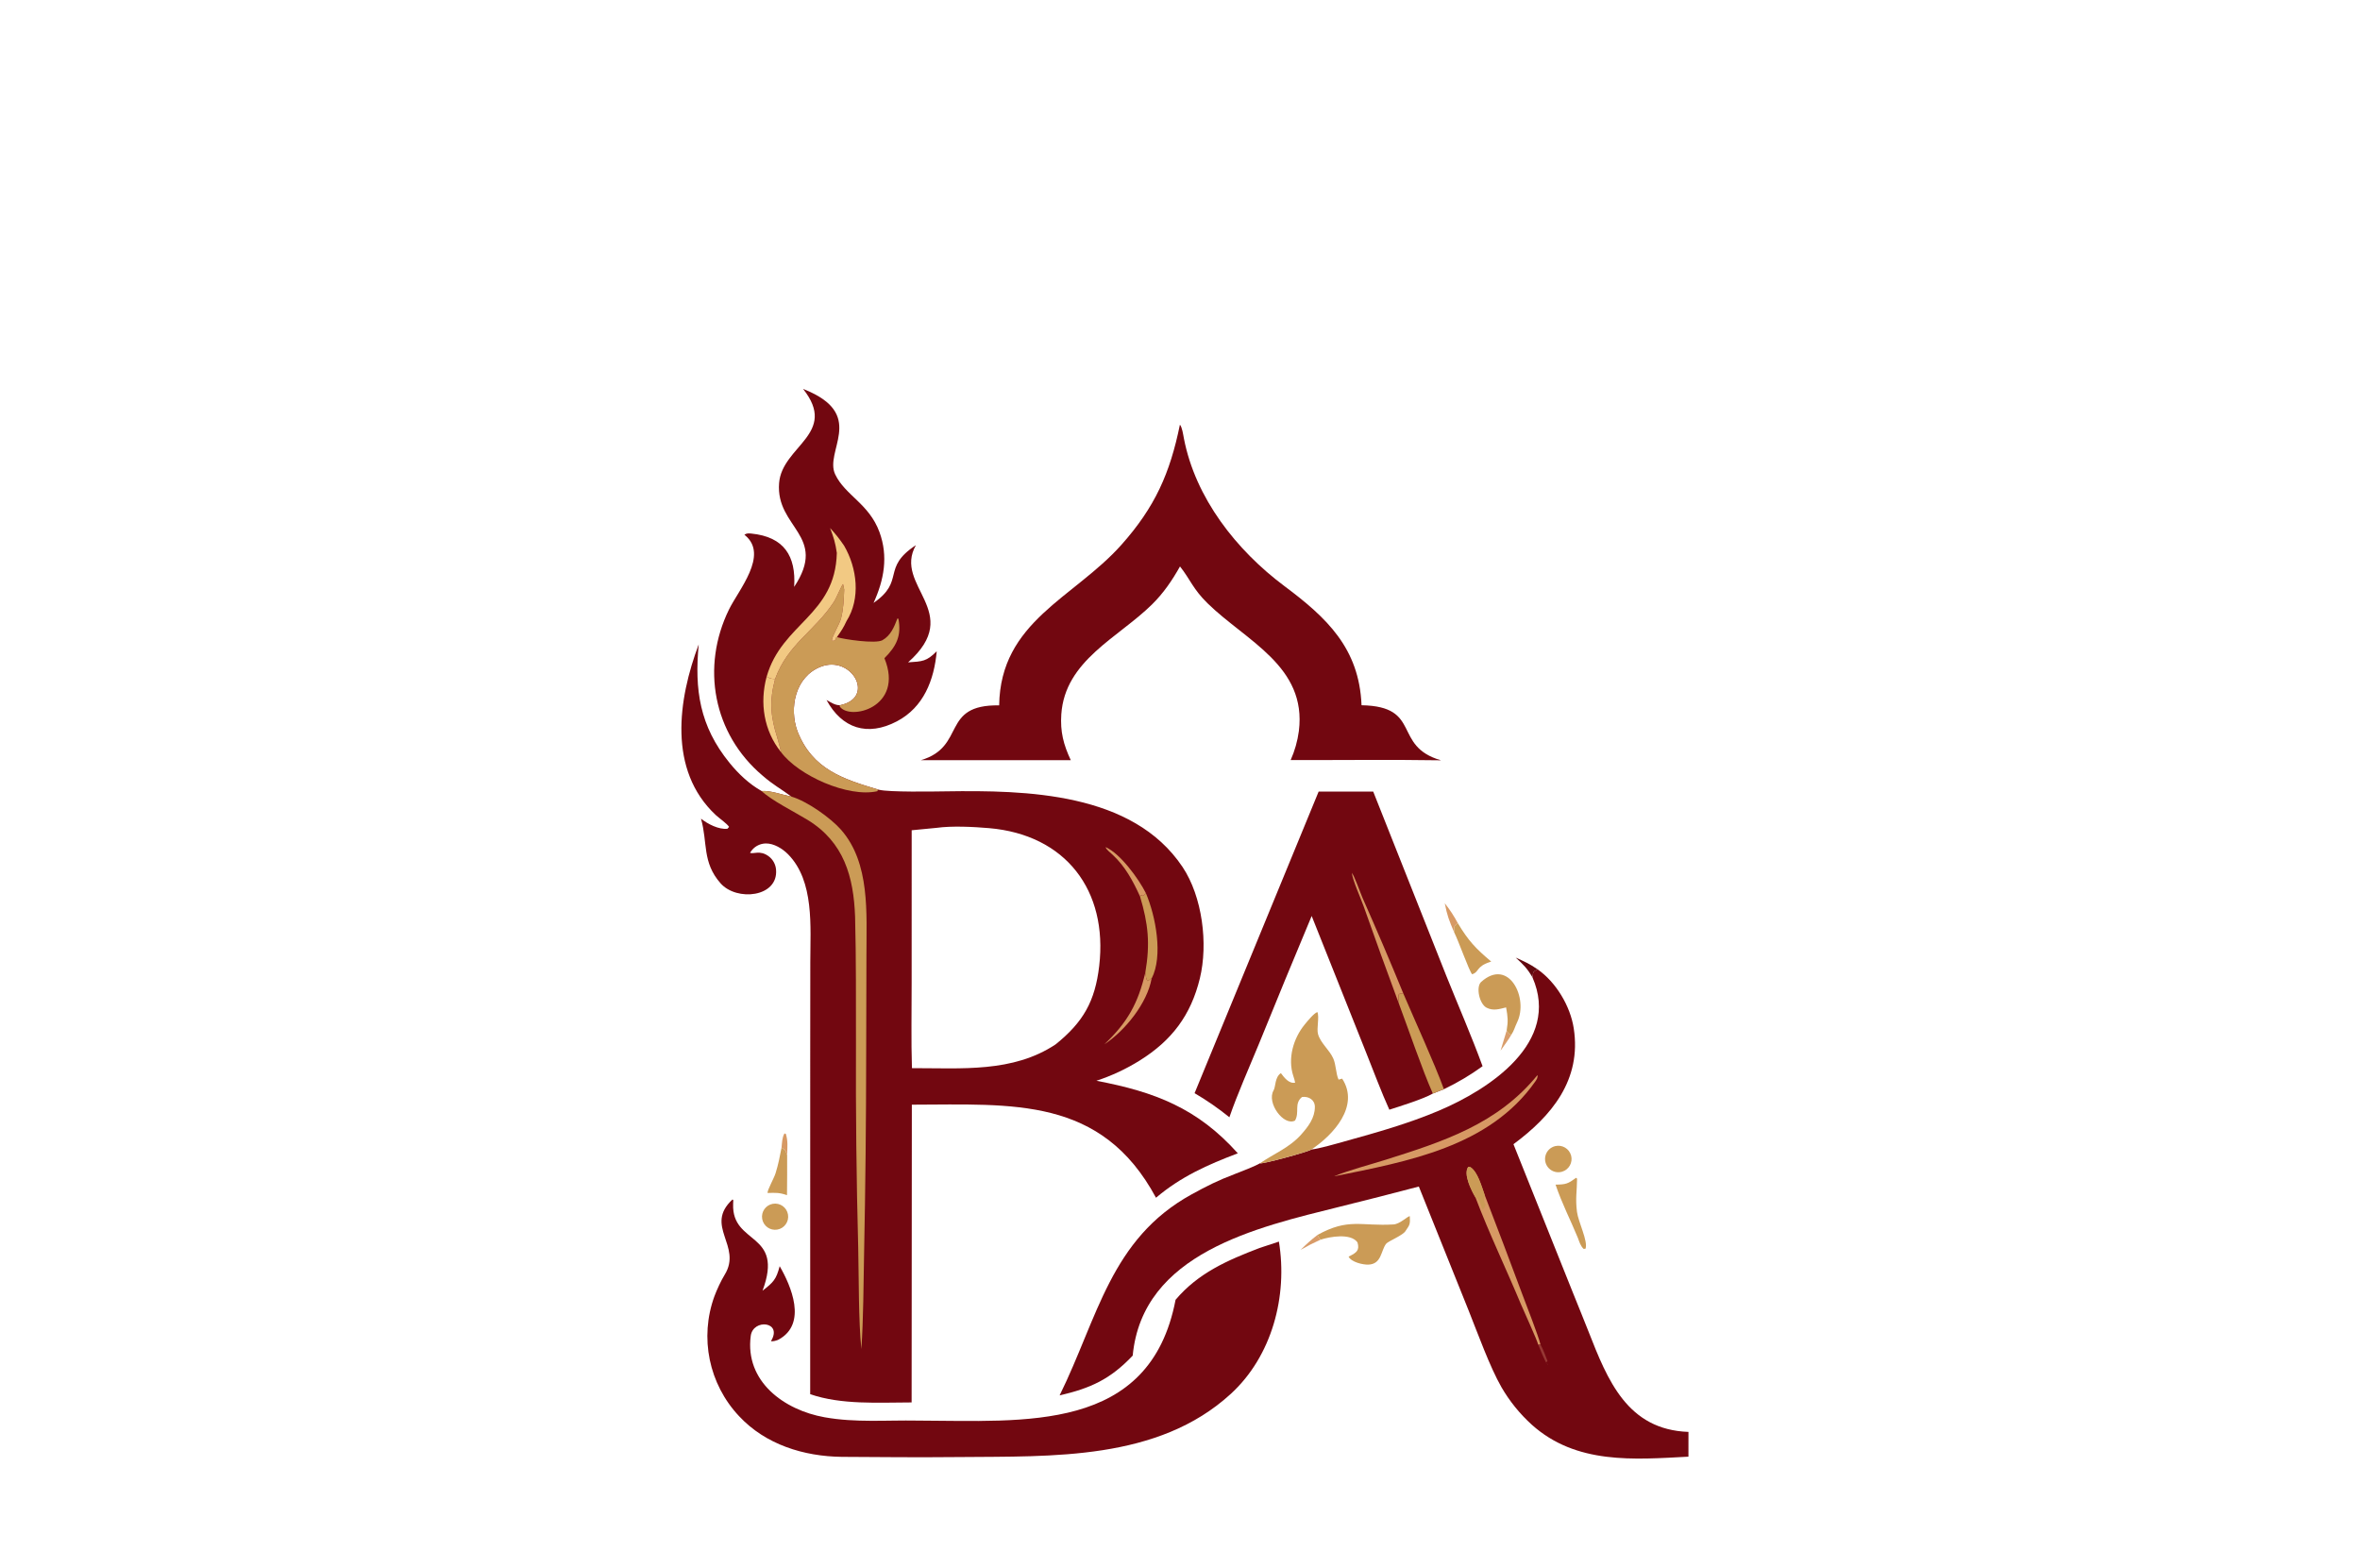
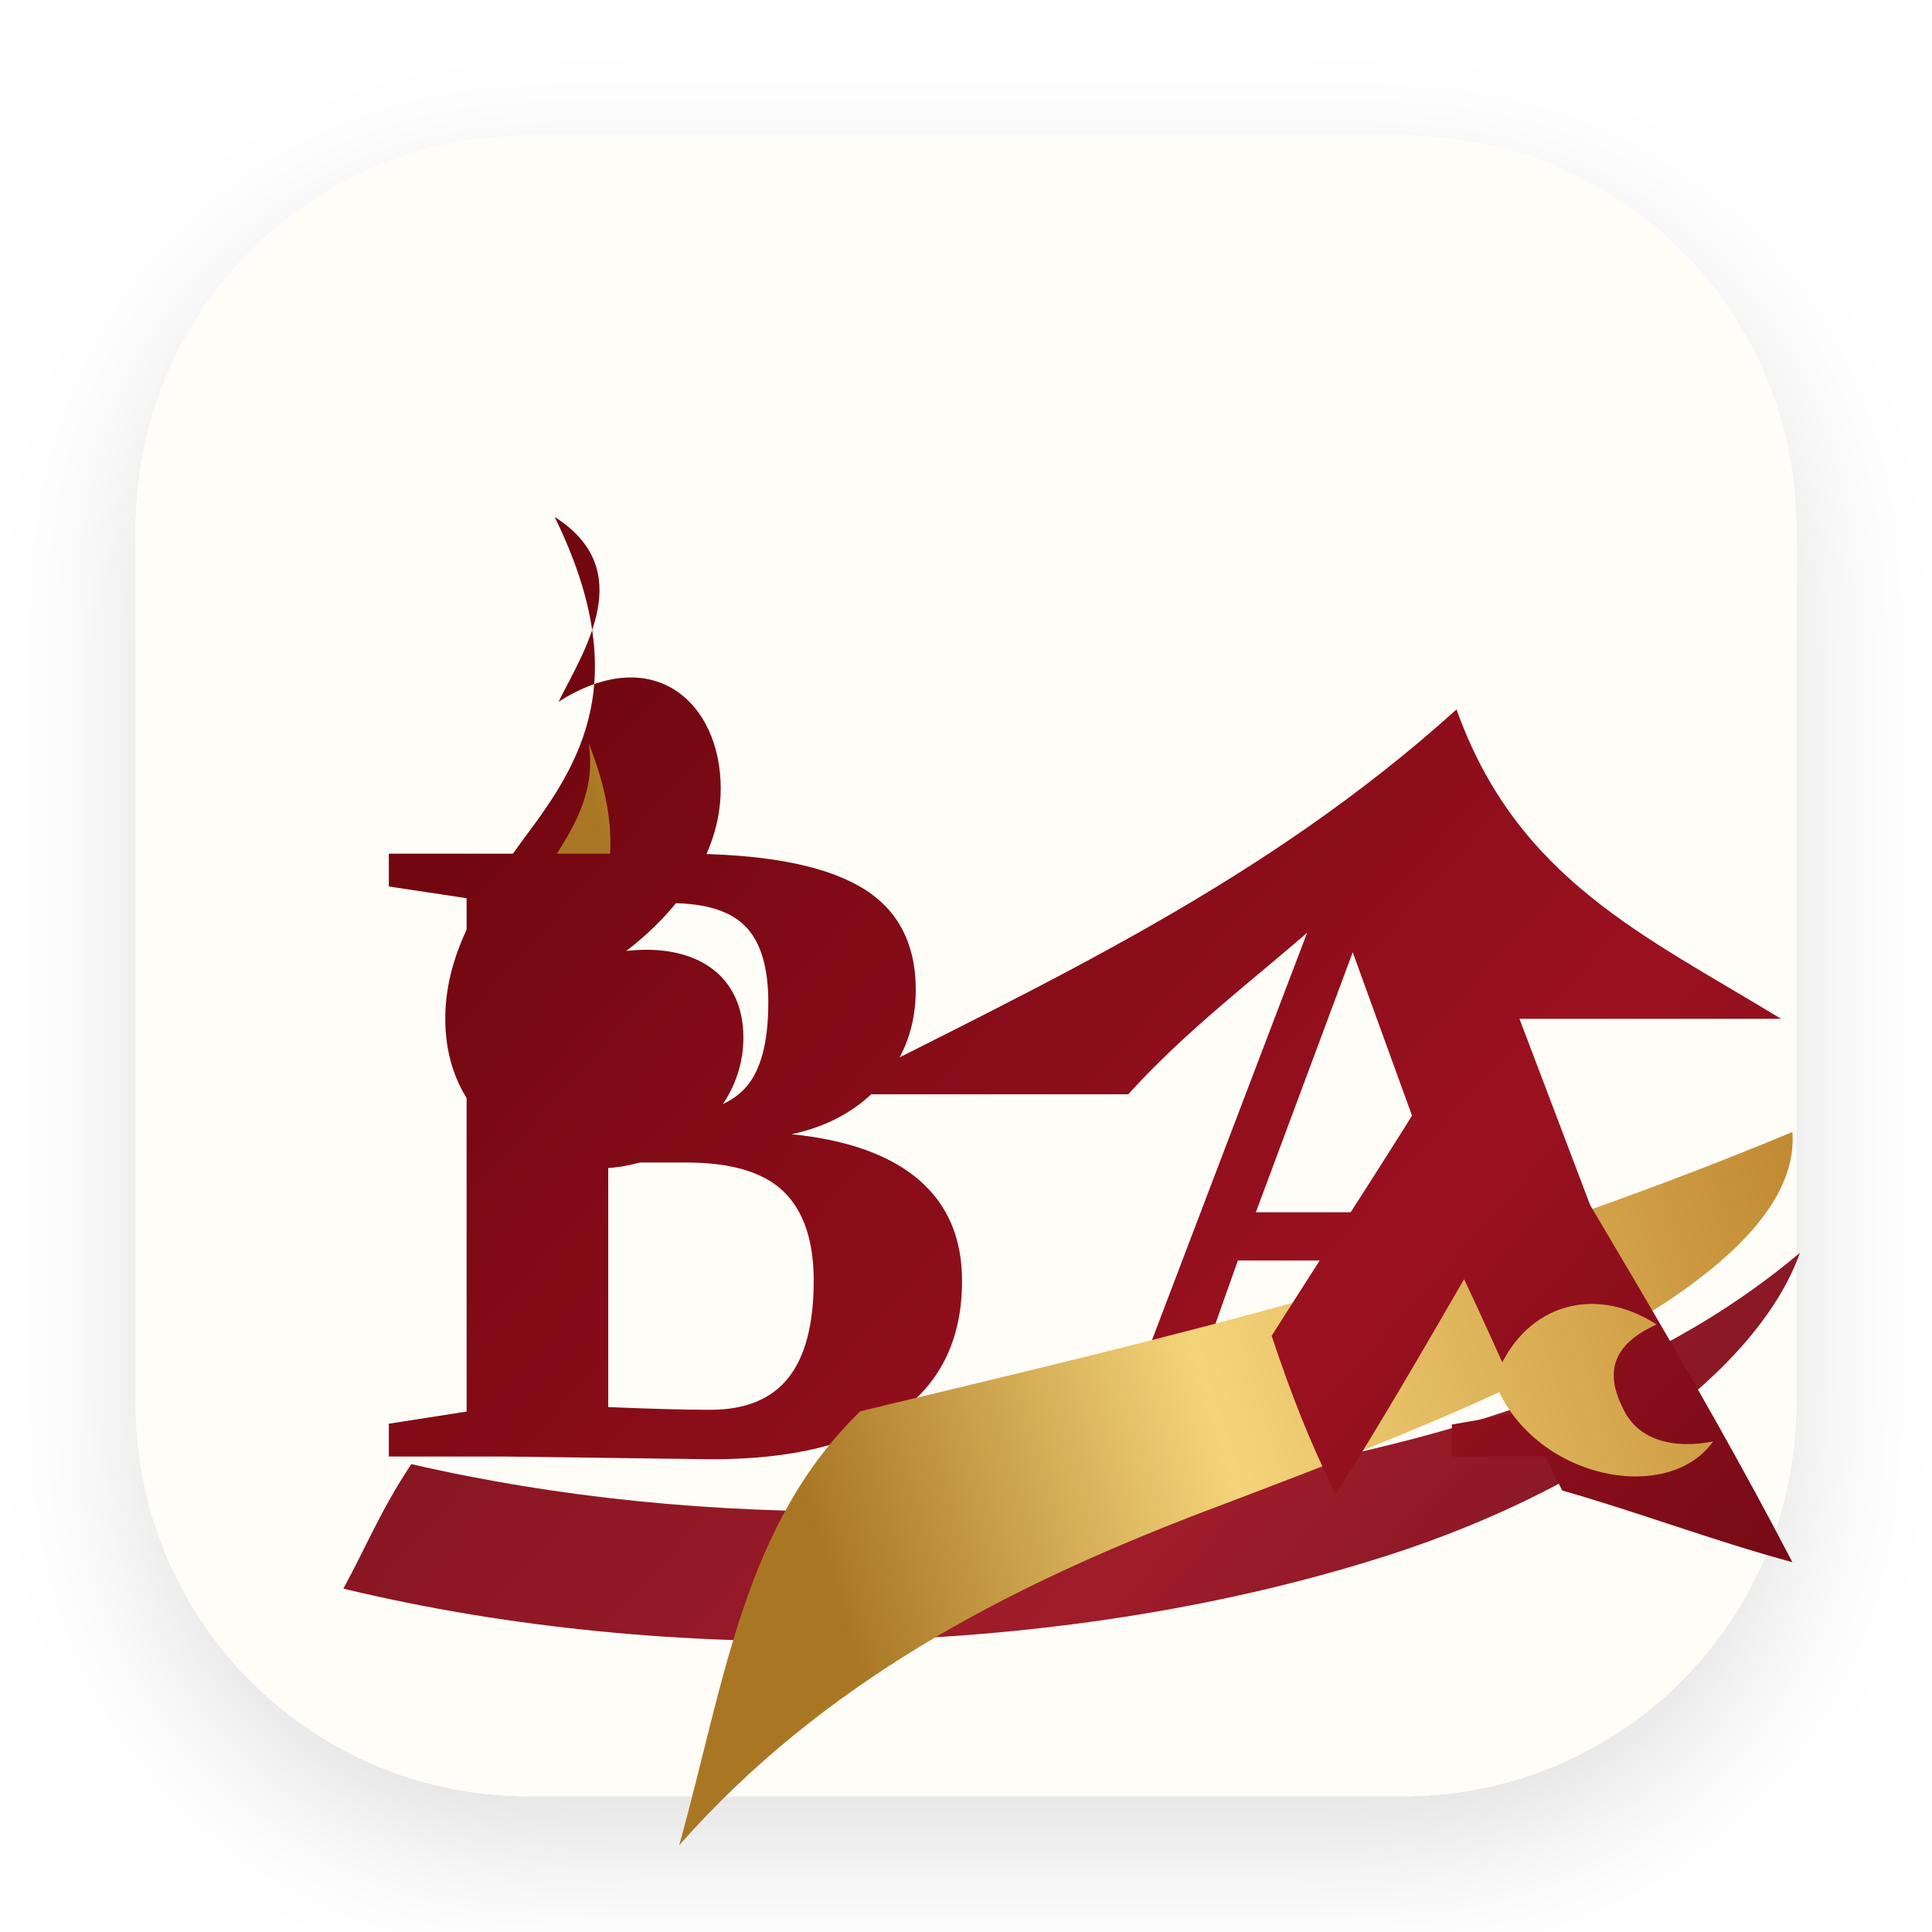
- <svg xmlns="http://www.w3.org/2000/svg" version="1.1" style="display: block;" viewBox="0 0 2048 1360" width="2048" height="1360" preserveAspectRatio="none">
-   <path transform="translate(0,0)" fill="rgb(114,7,16)" d="M 696.912 337.499 C 698.926 338.292 700.92 339.135 702.893 340.026 C 750.075 361.749 715.393 391.857 724.763 411.644 C 733.376 429.834 754.134 437.056 763.175 461.676 C 770.972 482.907 767.171 503.248 758.066 523.207 C 785.965 503.932 764.411 493.043 794.831 473.079 C 774.65 508.575 837.379 531.004 788.055 574.786 C 800.56 573.926 804.016 574.072 812.897 565.137 C 810.633 590.197 801.524 613.794 778.32 625.972 C 752.691 639.424 730.592 632.079 717.253 607.464 C 721.297 609.584 724.267 611.909 728.824 612.003 L 730.058 611.714 C 759.765 604.622 738.679 568.075 712.049 578.65 C 690.111 587.361 684.561 614.291 692.088 634.772 C 705.208 667.805 731.711 676.069 762.044 685.176 L 762.921 685.387 C 772.046 687.494 809.045 686.895 820.812 686.72 C 890.517 685.685 982.824 687.464 1026.2 752.337 C 1043.42 778.09 1048.53 819.044 1041.25 848.972 C 1033.42 881.149 1016.79 902.927 989.188 920.214 C 977.364 927.607 964.688 933.54 951.437 937.884 C 1002.2 947.459 1039.33 961.812 1074.18 1000.83 C 1048.11 1010.66 1024.71 1021.12 1003.17 1039.39 C 955.836 951.407 878.95 958.444 791.294 958.625 L 791.102 1217.01 C 762.137 1217.05 730.35 1219.23 703.085 1209.86 L 703.103 919.061 L 703.178 834.658 C 703.192 804.327 706.814 764.653 683.921 741.373 C 679.074 736.445 671.6 731.809 664.466 731.943 C 659.883 732.048 655.567 734.119 652.618 737.629 C 651.985 738.378 651.437 739.155 650.882 739.96 C 653.687 741.55 659.313 737.367 666.974 743.004 C 670.705 745.758 673.065 749.989 673.449 754.61 C 675.545 778.615 639.29 782.46 625.237 766.446 C 609.209 748.181 614.214 731.324 608.336 710.436 C 614.25 715.1 623.716 720.001 631.254 719.183 L 632.699 717.581 C 630.929 714.721 623.925 709.894 621.078 707.228 C 579.439 668.227 588.394 606.901 606.344 559.164 C 602.64 598.448 607.055 629.957 633.039 661.953 C 640.734 671.429 650.18 680.421 660.88 686.411 C 668.866 685.923 678.58 689.686 686.824 691.303 C 677.573 684.431 671.241 681.349 661.649 672.981 C 618.835 636.728 608.165 578.753 632.666 528.812 C 640.966 511.895 667.048 481.816 646.83 464.746 L 645.98 464.036 C 647.838 462.677 649.714 462.783 652.051 463.02 C 680.413 465.897 690.873 482.477 689.177 509.271 C 718.835 464.592 672.979 458.28 676.097 419.181 C 678.664 386.979 727.765 376.361 696.912 337.499 z M 791.152 720.491 L 791.124 852.501 C 791.167 876.404 790.597 903.268 791.381 926.923 C 834.46 926.867 878.865 930.95 915.967 906.363 C 940.116 886.982 950.317 868.82 953.889 838.249 C 961.551 772.672 924.782 724.353 858.311 718.648 C 844.801 717.489 826.108 716.539 812.664 718.405 L 791.152 720.491 z" />
-   <path transform="translate(0,0)" fill="rgb(203,155,86)" d="M 672.632 589.24 C 683.666 558.864 706.679 547.994 723.46 522.594 C 726.118 518.572 730.241 508.029 731.584 506.848 L 732.595 511.607 C 732.155 520.667 732.102 527.554 729.893 536.434 C 728.549 541.837 721.832 552.317 721.811 555.995 C 724.316 556.14 723.123 556.414 725.395 554.769 L 725.452 553.439 L 726.269 552.893 C 732.314 554.78 759.852 558.925 765.789 555.548 C 772.992 551.45 775.96 544.097 778.768 536.694 L 779.642 536.962 C 782.462 551.854 777.825 560.85 767.5 571.182 C 785.054 614.077 736.954 625.799 728.595 612.889 L 728.824 612.003 L 730.058 611.714 C 759.765 604.622 738.679 568.075 712.049 578.65 C 690.111 587.361 684.561 614.291 692.088 634.772 C 705.208 667.805 731.711 676.069 762.044 685.176 L 761.302 686.607 C 736.064 692.32 692.91 673.036 677.804 652.719 C 677.686 651.563 674.9 641.329 674.471 639.981 C 668.634 621.648 667.588 608.098 672.632 589.24 z" />
-   <path transform="translate(0,0)" fill="rgb(203,155,86)" d="M 660.88 686.411 C 668.866 685.923 678.58 689.686 686.824 691.303 C 700.345 695.24 720.801 709.718 729.9 720.095 C 755.232 748.986 751.877 792.687 751.895 828.648 L 751.664 915.968 C 751.614 973.091 751.014 1030.21 749.864 1087.33 C 749.33 1114.02 749.295 1144.37 747.489 1170.76 C 744.97 1145.87 745.334 1108.95 744.751 1082.66 C 743.193 1023.52 742.544 964.349 742.805 905.183 C 742.737 868.673 742.997 831.721 742.049 795.588 C 740.798 760.76 732.356 730.828 700.886 711.528 C 690.056 704.886 669.143 694.402 660.88 686.411 z" />
-   <path transform="translate(0,0)" fill="rgb(242,201,131)" d="M 720.329 458.175 C 725.54 464.005 727.988 466.945 732.49 473.518 C 743.809 492.917 747.064 519.34 734.563 539.054 C 731.832 545.009 730.068 547.46 726.269 552.893 L 725.452 553.439 L 725.395 554.769 C 723.123 556.414 724.316 556.14 721.811 555.995 C 721.832 552.317 728.549 541.837 729.893 536.434 C 732.102 527.554 732.155 520.667 732.595 511.607 L 731.584 506.848 C 730.241 508.029 726.118 518.572 723.46 522.594 C 706.679 547.994 683.666 558.864 672.632 589.24 C 668.99 588.973 668.476 588.944 665.29 587.2 C 678.6 540.659 724.822 534.221 726.198 479.804 C 724.843 470.716 723.525 466.571 720.329 458.175 z" />
-   <path transform="translate(0,0)" fill="rgb(242,201,131)" d="M 665.29 587.2 C 668.476 588.944 668.99 588.973 672.632 589.24 C 667.588 608.098 668.634 621.648 674.471 639.981 C 674.9 641.329 677.686 651.563 677.804 652.719 C 662.854 634.124 659.119 610.028 665.29 587.2 z" />
-   <path transform="translate(0,0)" fill="rgb(203,155,86)" d="M 994.446 775.148 C 1002.94 795.146 1009.51 829.592 999.358 849.217 L 998.556 849.333 C 997.467 850.398 997.285 850.502 995.996 851.326 C 994.421 850.06 994.355 846.469 993.908 843.927 C 998.209 818.897 996.453 801.695 989.262 777.763 L 990.024 776.773 L 992.158 777.414 L 994.446 775.148 z" />
-   <path transform="translate(0,0)" fill="rgb(215,153,100)" d="M 993.908 843.927 C 994.355 846.469 994.421 850.06 995.996 851.326 C 997.285 850.502 997.467 850.398 998.556 849.333 L 999.358 849.217 C 995.558 870.586 976.216 894.557 958.385 906.226 C 978.58 887.053 987.618 870.691 993.908 843.927 z" />
-   <path transform="translate(0,0)" fill="rgb(215,153,100)" d="M 989.262 777.763 C 983.085 764.334 976.518 751.969 965.587 741.797 C 963.629 739.975 960.065 737.327 959.397 735.089 C 972.103 740.624 987.994 762.328 994.446 775.148 L 992.158 777.414 L 990.024 776.773 L 989.262 777.763 z" />
-   <path transform="translate(0,0)" fill="rgb(114,7,16)" d="M 1334.27 841.144 C 1350.36 852.387 1362.68 873.03 1365.67 892.262 C 1372.67 937.183 1346.39 968.481 1313.38 992.927 L 1365.16 1122.27 C 1369.55 1133.23 1374.15 1144.37 1378.45 1155.34 C 1395.12 1197.89 1412.27 1240.71 1465.24 1242.59 L 1465.23 1264.08 C 1417.69 1266.6 1367.91 1270.92 1329.37 1236.42 C 1318.95 1227 1310.05 1216.02 1303 1203.87 C 1292.95 1186.44 1282.34 1156.91 1274.52 1137.38 L 1231.26 1029.66 C 1208.36 1035.7 1185.41 1041.56 1162.42 1047.24 C 1090.54 1065.11 991.416 1087.39 982.959 1176.38 C 963.538 1196.88 946.455 1204.69 919.535 1210.9 C 952.801 1143.41 963.658 1075.16 1034.15 1036.42 C 1047.19 1029.25 1057.16 1024.25 1071.4 1018.86 C 1076.14 1017.07 1089.43 1011.9 1093.4 1009.48 C 1094.82 1010.54 1135.69 999.464 1138.07 997.492 C 1143.97 997.017 1160.7 992.214 1167.04 990.424 C 1194.66 982.773 1222.04 975.066 1248.49 963.893 C 1292.57 945.269 1354.49 904.604 1329.89 848.195 C 1330.52 843.255 1330.13 843.42 1334.27 841.144 z" />
-   <path transform="translate(0,0)" fill="rgb(215,153,100)" d="M 1280.41 1039.12 C 1276.89 1033.2 1269.62 1018.76 1274.13 1012.63 L 1275.98 1012.81 C 1282.36 1016.9 1285.71 1029.47 1288.32 1036.76 C 1299.42 1065.53 1310.34 1094.37 1321.09 1123.27 C 1324.38 1132.06 1334.97 1159.05 1336.85 1166.83 L 1334.85 1166.91 C 1334.12 1163.31 1321.93 1136.76 1319.96 1132.05 C 1307.23 1101.48 1292.1 1069.98 1280.41 1039.12 z" />
-   <path transform="translate(0,0)" fill="rgb(203,155,86)" d="M 1280.41 1039.12 C 1276.89 1033.2 1269.62 1018.76 1274.13 1012.63 L 1275.98 1012.81 C 1282.36 1016.9 1285.71 1029.47 1288.32 1036.76 C 1286.26 1047.54 1291.92 1042.2 1287.41 1049.23 L 1286.19 1049.07 C 1284.8 1045.39 1284.08 1040.71 1280.41 1039.12 z" />
-   <path transform="translate(0,0)" fill="rgb(215,153,100)" d="M 1334.19 932.974 C 1334.69 935.039 1333.45 936.888 1332.29 938.539 C 1292.41 995.333 1221.58 1007.83 1158.24 1020.71 L 1158.14 1020.59 C 1170.49 1015.53 1188.75 1010.74 1201.88 1006.6 C 1252.76 990.572 1299.65 975.407 1334.19 932.974 z" />
-   <path transform="translate(0,0)" fill="rgb(150,56,52)" d="M 1334.85 1166.91 L 1336.85 1166.83 C 1339.21 1171.15 1341.18 1176.41 1342.88 1181.03 L 1341.67 1182.47 L 1343.38 1184.29 L 1342.88 1184.1 C 1340.59 1181.36 1336.47 1170.66 1334.85 1166.91 z" />
-   <path transform="translate(0,0)" fill="rgb(114,7,16)" d="M 1023.92 368.565 C 1025.88 370.684 1026.75 377.189 1027.37 380.37 C 1037.36 432.261 1072.96 477.503 1114.63 508.617 C 1151.49 536.143 1179.55 562.623 1181.54 612.003 C 1234.6 612.929 1207.86 647.475 1250.5 659.782 C 1207.52 659.095 1163.13 659.678 1120.03 659.576 C 1123.61 651.544 1126.01 643.038 1127.16 634.321 C 1134.13 578.171 1081.61 556.416 1048.05 523.671 C 1035.21 511.133 1033.04 502.996 1024 491.548 C 1017.11 503.81 1009.67 514.71 999.697 524.545 C 970.321 553.507 924.177 573.12 920.998 619.871 C 919.973 634.949 922.892 646.141 929.222 659.681 L 799.039 659.696 C 838.924 647.969 815.849 611.309 867.071 612.11 C 868.128 539.194 931.958 519.027 973.147 472.786 C 1002.32 440.029 1015.29 410.776 1023.92 368.565 z" />
-   <path transform="translate(0,0)" fill="rgb(114,7,16)" d="M 635.682 1040.86 L 636.337 1041.51 L 636.214 1044.9 C 634.944 1080.74 680.856 1068.68 661.719 1120.07 C 671.242 1112.68 673.539 1110.35 676.607 1098.79 C 686.341 1115.62 700.886 1148.77 675.627 1162.51 C 674.328 1163.22 670.352 1164.38 669.053 1163.78 C 679.517 1146.71 653.48 1144.09 651.488 1159.29 C 646.308 1198.83 680.349 1223.62 715.645 1229.9 C 742.504 1234.69 769.091 1232.28 796.207 1232.77 C 888.597 1232.93 997.939 1243.93 1020.15 1127.95 C 1039.85 1104.66 1065.17 1093.64 1093.06 1082.99 L 1109.83 1077.44 C 1117.58 1124.67 1103.92 1176.74 1068.09 1209.58 C 1004.78 1267.59 912.984 1263.64 832.746 1264.41 C 798.48 1264.75 764.677 1264.48 730.469 1264.24 C 697.543 1263.82 664.446 1253.64 641.403 1228.97 C 615.14 1201.08 606.857 1160.77 619.999 1124.79 C 622.086 1119.2 625.756 1111.25 628.863 1106.22 C 644.44 1080.98 610.699 1063.95 635.682 1040.86 z" />
-   <path transform="translate(0,0)" fill="rgb(114,7,16)" d="M 1144.3 686.949 L 1191.67 686.926 L 1255.05 846.694 C 1265.19 871.995 1277.32 899.847 1286.57 925.235 C 1276.02 932.895 1264.79 939.57 1253.02 945.177 L 1243.4 948.954 C 1235.65 953.562 1215.02 959.979 1205.66 962.985 C 1198.83 948.006 1191.61 928.572 1185.39 913.08 L 1138.27 794.879 C 1122.75 831.903 1107.45 869.014 1092.35 906.212 C 1084.24 925.962 1073.66 949.677 1066.86 969.556 C 1057.34 961.821 1047.24 954.828 1036.66 948.636 L 1144.3 686.949 z" />
-   <path transform="translate(0,0)" fill="rgb(203,155,86)" d="M 1213.99 871.063 C 1213.67 867.965 1213.5 866.416 1213.61 863.323 L 1215.02 862.026 L 1217.98 862.571 C 1227.79 885.602 1244.74 922.455 1253.02 945.177 L 1243.4 948.954 C 1234.39 928.827 1222.18 892.884 1213.99 871.063 z" />
-   <path transform="translate(0,0)" fill="rgb(215,153,100)" d="M 1213.99 871.063 C 1203.54 842.935 1193.33 814.72 1183.35 786.422 C 1180.74 779.162 1173.69 763.608 1173.14 757.404 C 1175.6 760.745 1180.21 774.087 1182.39 779.138 C 1194.66 806.775 1206.52 834.589 1217.98 862.571 L 1215.02 862.026 L 1213.61 863.323 C 1213.5 866.416 1213.67 867.965 1213.99 871.063 z" />
-   <path transform="translate(0,0)" fill="rgb(203,155,86)" d="M 1093.4 1009.48 C 1105.57 1001.07 1119.02 996.004 1129.32 984.361 C 1135.29 977.607 1141.01 970.165 1141.04 960.58 C 1141.06 954.333 1135.53 951.149 1129.86 951.974 C 1122.75 957.866 1128 965.126 1123.82 972.415 C 1114.1 977.557 1098.88 957.013 1105.21 946.225 C 1107.13 942.968 1106.15 934.885 1111.54 931.245 C 1114.44 935.06 1118.46 940.586 1123.91 939.535 C 1123.53 937.391 1123.06 935.932 1122.35 933.798 C 1117.3 918.616 1122.3 901.14 1132.22 889.047 C 1134.45 886.317 1140.25 879.151 1143.22 878.266 C 1145.13 882.67 1142.35 892.478 1143.8 897.477 C 1146.05 905.267 1153.53 910.874 1156.95 918.4 C 1159.47 923.963 1159.2 931.724 1161.62 936.884 L 1164.72 936.024 C 1180.22 959.795 1156.9 984.996 1138.07 997.492 C 1135.69 999.464 1094.82 1010.54 1093.4 1009.48 z" />
-   <path transform="translate(0,0)" fill="rgb(203,155,86)" d="M 1143.28 1071.69 C 1170.23 1056.71 1181.06 1064.27 1209.31 1062.55 C 1214.94 1062.21 1221.74 1055.15 1223.42 1055.43 C 1223.77 1062 1223.62 1062.66 1219.87 1068 C 1217.81 1072.01 1204.56 1077.02 1202.78 1079.43 C 1198.2 1085.64 1198.98 1096.87 1187.57 1097.41 C 1182.67 1097.64 1172.56 1095.19 1170.32 1090.5 L 1171.36 1089.97 C 1177.1 1087.01 1180.07 1085.02 1178.02 1078.12 C 1172.21 1069.93 1154.08 1073.14 1145.94 1075.78 C 1144.98 1074.64 1144.08 1073 1143.28 1071.69 z" />
-   <path transform="translate(0,0)" fill="rgb(203,155,86)" d="M 1306.98 874.21 C 1300.99 875.7 1295.9 877.363 1290.17 874.535 C 1283.74 871.364 1280.6 856.345 1285.36 852.087 C 1309.31 830.638 1326.69 866.24 1316.59 887.045 C 1314.44 891.474 1313.99 894.317 1311.46 898.037 C 1308.95 896.874 1308.94 896.7 1307.48 894.217 C 1308.84 885.894 1308.48 882.532 1306.98 874.21 z" />
-   <path transform="translate(0,0)" fill="rgb(203,155,86)" d="M 1367.75 1022.07 L 1368.58 1022.88 C 1368.49 1033.7 1367.01 1039.77 1368.48 1051.49 C 1369.59 1060.39 1378.27 1077.19 1375.9 1083.62 L 1374.27 1083.78 C 1371.53 1081.19 1370.59 1077.77 1369.28 1074.25 C 1362.76 1058.42 1355.57 1044.7 1349.91 1028.01 C 1359.02 1027.91 1360.68 1027.23 1367.75 1022.07 z" />
-   <path transform="translate(0,0)" fill="rgb(203,155,86)" d="M 1261.87 808.967 C 1261.92 804.106 1261.39 803.94 1265.02 800.991 C 1274.31 816.491 1280.57 823.065 1294.08 834.444 L 1292.9 834.826 C 1280.75 838.823 1283.71 843.625 1277.49 845.442 C 1275.04 842.974 1265.5 815.921 1261.87 808.967 z" />
-   <path transform="translate(0,0)" fill="rgb(203,155,86)" d="M 1349.61 994.582 C 1355.68 993.129 1361.8 996.782 1363.41 1002.81 C 1365.01 1008.84 1361.51 1015.05 1355.52 1016.81 C 1351.51 1017.98 1347.18 1016.89 1344.21 1013.95 C 1341.23 1011.02 1340.09 1006.7 1341.21 1002.68 C 1342.33 998.653 1345.55 995.554 1349.61 994.582 z" />
-   <path transform="translate(0,0)" fill="rgb(203,155,86)" d="M 670.637 1044.65 C 676.838 1043.55 682.749 1047.71 683.814 1053.92 C 684.88 1060.12 680.693 1066.01 674.48 1067.04 C 668.314 1068.07 662.478 1063.92 661.42 1057.76 C 660.363 1051.6 664.481 1045.74 670.637 1044.65 z" />
-   <path transform="translate(0,0)" fill="rgb(203,155,86)" d="M 678.213 995.951 C 682.306 998.512 681.042 997.396 683.085 1002.33 C 683.133 1013.93 683.093 1025.54 682.964 1037.14 C 675.993 1034.79 673.273 1035.08 666.09 1035.25 C 665.737 1032.9 671.642 1022.6 673.024 1018.15 C 675.482 1010.24 676.64 1004.02 678.213 995.951 z" />
-   <path transform="translate(0,0)" fill="rgb(215,153,100)" d="M 1261.87 808.967 C 1257.5 798.669 1255.85 794.61 1253.78 783.855 C 1258.05 789.209 1261.81 794.945 1265.02 800.991 C 1261.39 803.94 1261.92 804.106 1261.87 808.967 z" />
-   <path transform="translate(0,0)" fill="rgb(96,5,11)" fill-opacity="0.984" d="M 1315.32 830.985 C 1322.94 834.465 1327.33 836.326 1334.27 841.144 C 1330.13 843.42 1330.52 843.255 1329.89 848.195 C 1325.36 840.377 1321.98 837.066 1315.32 830.985 z" />
-   <path transform="translate(0,0)" fill="rgb(215,153,100)" d="M 678.213 995.951 C 678.663 991.524 678.64 987.38 680.755 983.584 L 681.948 983.948 C 683.947 990.44 683.232 995.518 683.085 1002.33 C 681.042 997.396 682.306 998.512 678.213 995.951 z" />
-   <path transform="translate(0,0)" fill="rgb(215,153,100)" fill-opacity="0.969" d="M 1128.66 1084.63 C 1134.1 1079.26 1137.14 1076.47 1143.28 1071.69 C 1144.08 1073 1144.98 1074.64 1145.94 1075.78 C 1139.21 1078.86 1135.11 1080.94 1128.66 1084.63 z" />
-   <path transform="translate(0,0)" fill="rgb(215,153,100)" fill-opacity="0.949" d="M 1302.19 911.753 L 1307.48 894.217 C 1308.94 896.7 1308.95 896.874 1311.46 898.037 C 1310.35 900.407 1304.04 909.105 1302.19 911.753 z" />
+ <svg xmlns="http://www.w3.org/2000/svg" viewBox="0 0 512 512" role="img" aria-label="Burma AI Studio app icon">
+   <defs>
+     <linearGradient id="red" x1="75" y1="90" x2="430" y2="410" gradientUnits="userSpaceOnUse">
+       <stop stop-color="#720710" />
+       <stop offset="0.55" stop-color="#9b1120" />
+       <stop offset="1" stop-color="#5d0610" />
+     </linearGradient>
+     <linearGradient id="gold" x1="155" y1="330" x2="420" y2="248" gradientUnits="userSpaceOnUse">
+       <stop stop-color="#a97724" />
+       <stop offset="0.4" stop-color="#f4d47a" />
+       <stop offset="1" stop-color="#c28a32" />
+     </linearGradient>
+     <filter id="softShadow" x="-20%" y="-20%" width="140%" height="140%">
+       <feDropShadow dx="0" dy="14" stdDeviation="18" flood-color="#160407" flood-opacity="0.12" />
+     </filter>
+   </defs>
+   <rect x="36" y="36" width="440" height="440" rx="104" fill="#fffdf8" filter="url(#softShadow)" />
+   <g transform="translate(69 104)">
+     <path d="M78 33c22 14 8 35 1 49 25-16 43 0 43 23 0 18-12 33-25 43 18-2 31 6 31 23 0 24-27 40-50 33-19-6-29-20-29-38 0-18 10-33 21-48 15-20 29-42 8-85Z" fill="url(#red)" />
+     <path d="M87 93c5 31-38 46-24 85 6-24 44-35 24-85Z" fill="url(#gold)" />
+     <text x="30" y="282" font-family="Georgia,Times New Roman,serif" font-size="244" font-weight="800" fill="url(#red)" letter-spacing="-20">B</text>
+     <text x="215" y="282" font-family="Georgia,Times New Roman,serif" font-size="238" font-weight="800" fill="url(#red)" letter-spacing="-16">A</text>
+     <path d="M40 284c78 18 165 16 246-2 50-11 90-27 122-54-11 31-55 64-115 82-82 25-184 28-271 7 6-11 10-21 18-33Z" fill="url(#red)" opacity="0.95" />
+     <path d="M159 270c83-20 158-37 247-74 3 41-91 76-157 101-52 20-100 45-138 88 12-43 17-85 48-115Z" fill="url(#gold)" />
+     <path d="M268 250c19-30 37-57 54-86 28 48 58 96 84 146-22-6-40-13-61-19-9-18-17-37-26-56-11 19-22 38-34 57-7-14-12-27-17-42Z" fill="url(#red)" />
+     <path d="M317 84c16 45 50 60 86 82h-75c-8-14-19-25-36-36-22 21-43 35-62 56h-80c59-30 116-56 167-102Z" fill="url(#red)" />
+     <path d="M327 262c7-20 26-26 43-15-11 5-14 12-9 22 4 9 14 11 24 9-12 17-48 10-58-16Z" fill="url(#gold)" />
+   </g>
</svg>
